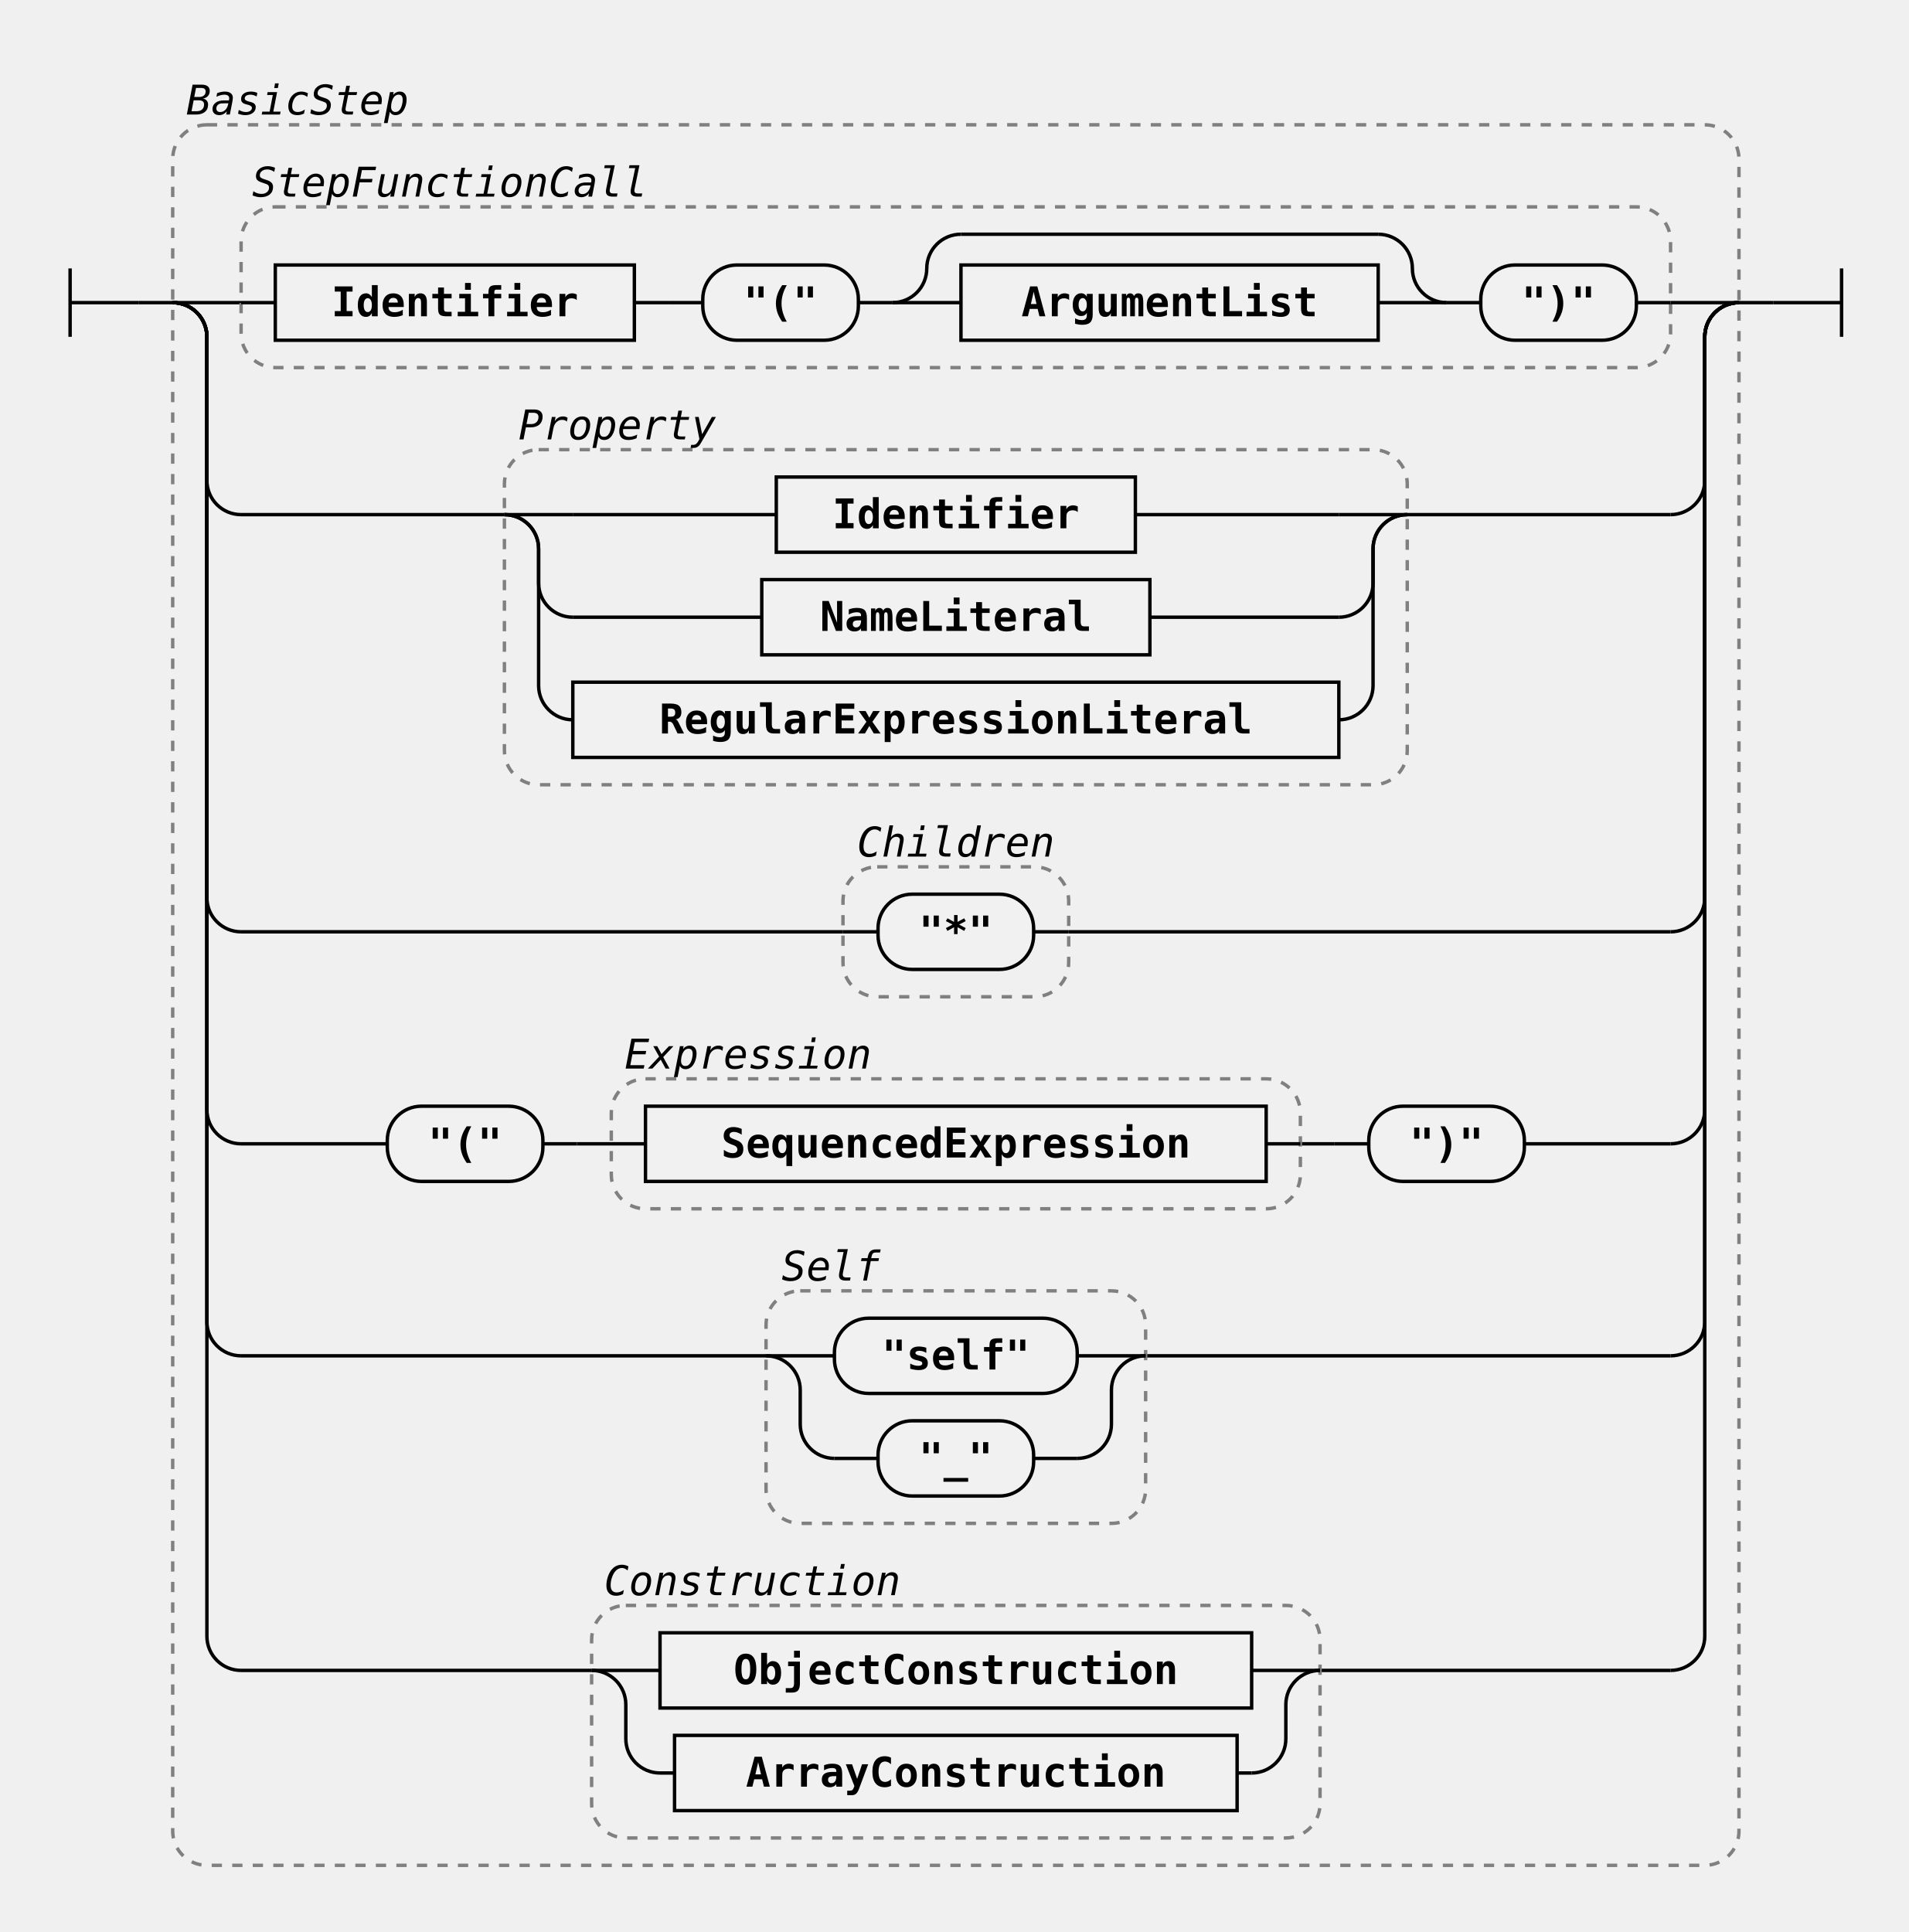
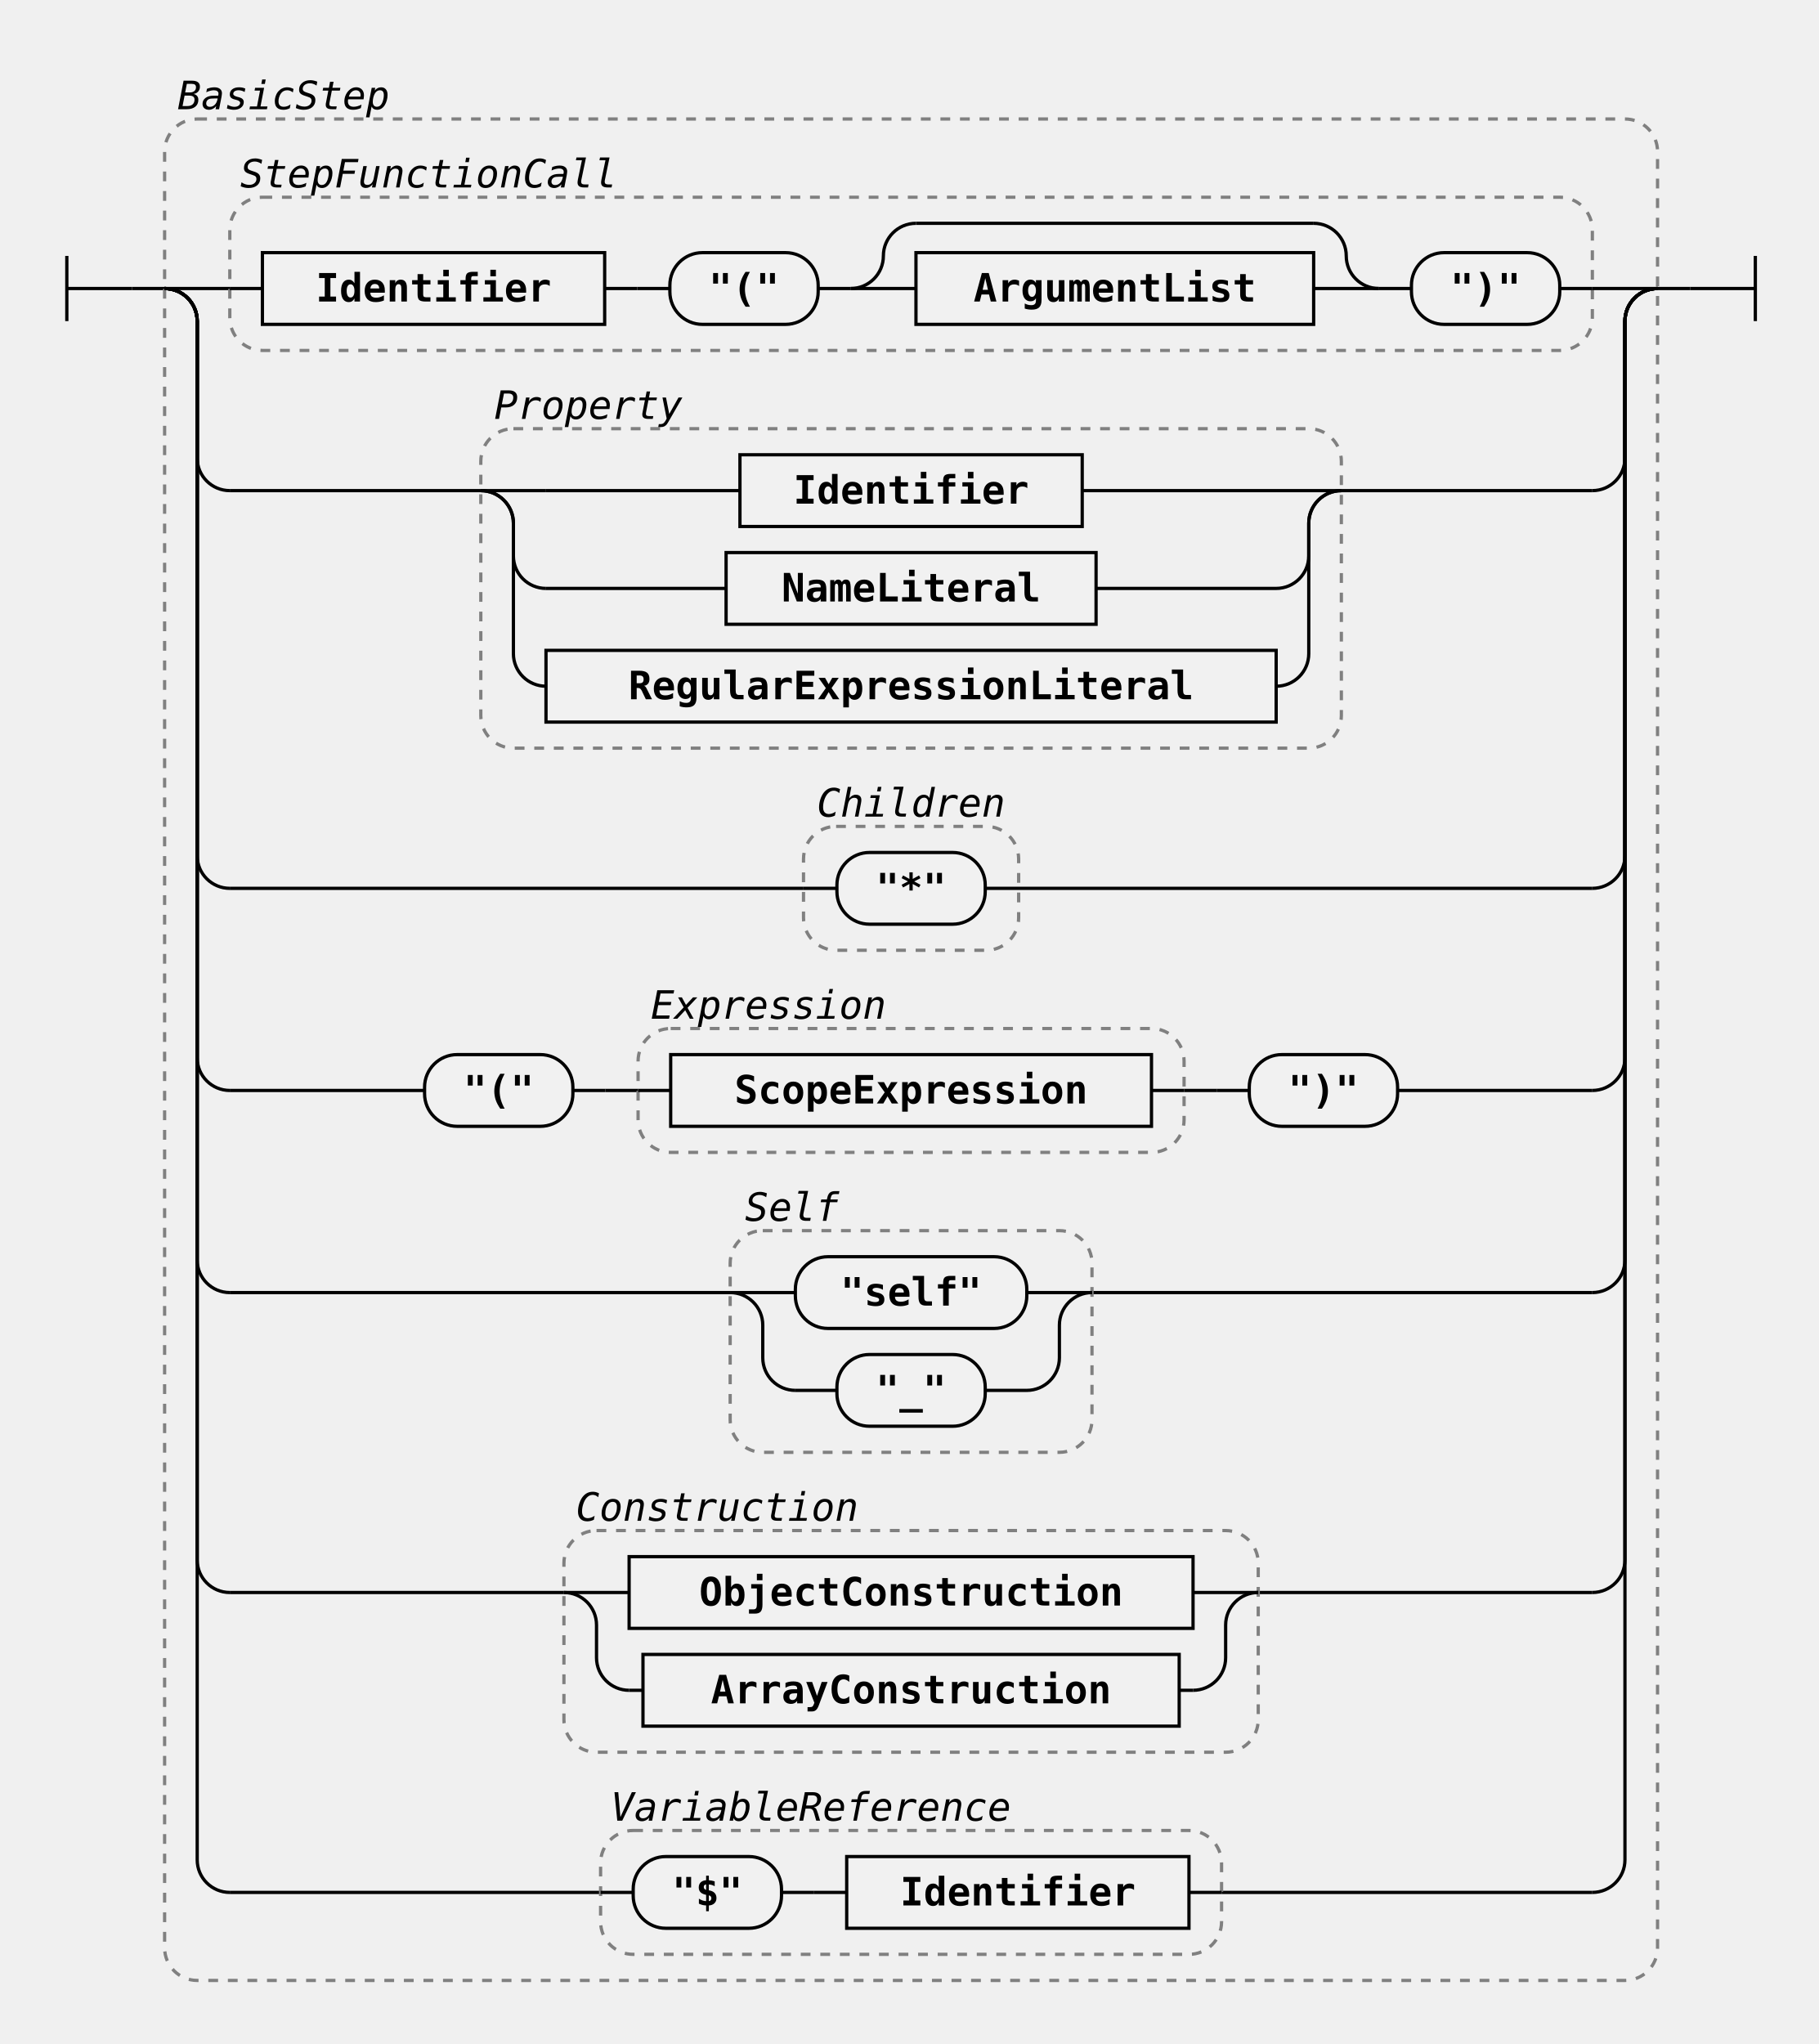
- <svg xmlns="http://www.w3.org/2000/svg" class="railroad-diagram" width="558" height="565" viewBox="0 0 558 565">
+ <svg xmlns="http://www.w3.org/2000/svg" class="railroad-diagram" width="558" height="627" viewBox="0 0 558 627">
  <g transform="translate(.5 .5)">
    <g class="Start">
      <path d="M20 78v20m0 -10h20" />
    </g>
    <path d="M40 88h10" />
    <g class="Group rule">
      <path d="M50 88h0" />
      <path d="M508 88h0" />
-       <rect x="50" y="36" width="458" height="509" rx="10" ry="10" class="group-box" />
+       <rect x="50" y="36" width="458" height="571" rx="10" ry="10" class="group-box" />
      <g class="Choice">
        <path d="M50 88h0" />
        <path d="M508 88h0" />
        <path d="M50 88h20" />
        <g class="Group rule">
          <path d="M70 88h0" />
          <path d="M488 88h0" />
          <rect x="70" y="60" width="418" height="47" rx="10" ry="10" class="group-box" />
          <g class="Sequence">
            <path d="M70 88h10" />
            <path d="M478 88h10" />
            <path d="M185 88h10" />
            <g class="non-terminal rule-ref">
              <path d="M80 88h0" />
              <path d="M185 88h0" />
              <rect x="80" y="77" width="105" height="22" />
              <text x="132.5" y="92">Identifier</text>
            </g>
            <path d="M195 88h10" />
            <path d="M250.5 88h10" />
            <g class="terminal literal">
              <path d="M205 88h0" />
              <path d="M250.5 88h0" />
              <rect x="205" y="77" width="45.5" height="22" rx="10" ry="10" />
              <text x="227.75" y="92">"("</text>
            </g>
            <g class="Choice">
              <path d="M260.5 88h0" />
              <path d="M422.5 88h0" />
              <path d="M260.5 88a10 10 0 0 0 10 -10v0a10 10 0 0 1 10 -10" />
              <g class="Skip">
                <path d="M280.5 68h122" />
              </g>
              <path d="M402.5 68a10 10 0 0 1 10 10v0a10 10 0 0 0 10 10" />
              <path d="M260.5 88h20" />
              <g class="non-terminal rule-ref">
                <path d="M280.5 88h0" />
                <path d="M402.5 88h0" />
                <rect x="280.5" y="77" width="122" height="22" />
                <text x="341.5" y="92">ArgumentList</text>
              </g>
              <path d="M402.5 88h20" />
            </g>
            <path d="M422.5 88h10" />
            <g class="terminal literal">
              <path d="M432.5 88h0" />
              <path d="M478 88h0" />
              <rect x="432.5" y="77" width="45.5" height="22" rx="10" ry="10" />
              <text x="455.25" y="92">")"</text>
            </g>
          </g>
          <g class="comment">
            <path d="M70 52h0" />
            <path d="M192 52h0" />
            <text x="131" y="57" class="comment">StepFunctionCall</text>
          </g>
        </g>
        <path d="M488 88h20" />
        <path d="M50 88a10 10 0 0 1 10 10v42a10 10 0 0 0 10 10" />
        <g class="Group rule">
          <path d="M70 150h77" />
          <path d="M411 150h77" />
          <rect x="147" y="131" width="264" height="98" rx="10" ry="10" class="group-box" />
          <g class="Choice">
            <path d="M147 150h0" />
            <path d="M411 150h0" />
            <path d="M147 150h20" />
            <g class="non-terminal rule-ref">
              <path d="M167 150h59.5" />
              <path d="M331.5 150h59.5" />
              <rect x="226.5" y="139" width="105" height="22" />
              <text x="279" y="154">Identifier</text>
            </g>
            <path d="M391 150h20" />
            <path d="M147 150a10 10 0 0 1 10 10v10a10 10 0 0 0 10 10" />
            <g class="non-terminal rule-ref">
              <path d="M167 180h55.25" />
              <path d="M335.75 180h55.25" />
              <rect x="222.25" y="169" width="113.5" height="22" />
              <text x="279" y="184">NameLiteral</text>
            </g>
            <path d="M391 180a10 10 0 0 0 10 -10v-10a10 10 0 0 1 10 -10" />
            <path d="M147 150a10 10 0 0 1 10 10v40a10 10 0 0 0 10 10" />
            <g class="non-terminal rule-ref">
              <path d="M167 210h0" />
              <path d="M391 210h0" />
              <rect x="167" y="199" width="224" height="22" />
              <text x="279" y="214">RegularExpressionLiteral</text>
            </g>
            <path d="M391 210a10 10 0 0 0 10 -10v-40a10 10 0 0 1 10 -10" />
          </g>
          <g class="comment">
            <path d="M147 123h0" />
            <path d="M213 123h0" />
            <text x="180" y="128" class="comment">Property</text>
          </g>
        </g>
        <path d="M488 150a10 10 0 0 0 10 -10v-42a10 10 0 0 1 10 -10" />
        <path d="M50 88a10 10 0 0 1 10 10v164a10 10 0 0 0 10 10" />
        <g class="Group rule">
          <path d="M70 272h176" />
          <path d="M312 272h176" />
          <rect x="246" y="253" width="66" height="38" rx="10" ry="10" class="group-box" />
          <g class="terminal literal">
            <path d="M246 272h10.25" />
            <path d="M301.75 272h10.25" />
            <rect x="256.25" y="261" width="45.5" height="22" rx="10" ry="10" />
            <text x="279" y="276">"*"</text>
          </g>
          <g class="comment">
            <path d="M246 245h0" />
            <path d="M312 245h0" />
            <text x="279" y="250" class="comment">Children</text>
          </g>
        </g>
        <path d="M488 272a10 10 0 0 0 10 -10v-164a10 10 0 0 1 10 -10" />
        <path d="M50 88a10 10 0 0 1 10 10v226a10 10 0 0 0 10 10" />
        <g class="Sequence">
-           <path d="M70 334h42.75" />
-           <path d="M445.25 334h42.75" />
-           <path d="M158.25 334h10" />
+           <path d="M70 334h59.75" />
+           <path d="M428.25 334h59.75" />
+           <path d="M175.25 334h10" />
          <g class="terminal literal">
-             <path d="M112.75 334h0" />
-             <path d="M158.25 334h0" />
-             <rect x="112.75" y="323" width="45.5" height="22" rx="10" ry="10" />
-             <text x="135.5" y="338">"("</text>
-           </g>
-           <path d="M168.25 334h10" />
-           <path d="M379.75 334h10" />
+             <path d="M129.75 334h0" />
+             <path d="M175.25 334h0" />
+             <rect x="129.75" y="323" width="45.5" height="22" rx="10" ry="10" />
+             <text x="152.5" y="338">"("</text>
+           </g>
+           <path d="M185.25 334h10" />
+           <path d="M362.75 334h10" />
          <g class="Group rule">
-             <path d="M178.25 334h0" />
-             <path d="M379.75 334h0" />
-             <rect x="178.25" y="315" width="201.5" height="38" rx="10" ry="10" class="group-box" />
-             <g class="non-terminal rule-ref">
-               <path d="M178.25 334h10" />
-               <path d="M369.75 334h10" />
-               <rect x="188.25" y="323" width="181.5" height="22" />
-               <text x="279" y="338">SequencedExpression</text>
+             <path d="M195.25 334h0" />
+             <path d="M362.75 334h0" />
+             <rect x="195.25" y="315" width="167.5" height="38" rx="10" ry="10" class="group-box" />
+             <g class="non-terminal rule-ref">
+               <path d="M195.25 334h10" />
+               <path d="M352.75 334h10" />
+               <rect x="205.25" y="323" width="147.5" height="22" />
+               <text x="279" y="338">ScopeExpression</text>
            </g>
            <g class="comment">
-               <path d="M178.25 307h0" />
-               <path d="M258.25 307h0" />
-               <text x="218.25" y="312" class="comment">Expression</text>
-             </g>
-           </g>
-           <path d="M389.75 334h10" />
+               <path d="M195.25 307h0" />
+               <path d="M275.25 307h0" />
+               <text x="235.25" y="312" class="comment">Expression</text>
+             </g>
+           </g>
+           <path d="M372.75 334h10" />
          <g class="terminal literal">
-             <path d="M399.75 334h0" />
-             <path d="M445.25 334h0" />
-             <rect x="399.75" y="323" width="45.5" height="22" rx="10" ry="10" />
-             <text x="422.5" y="338">")"</text>
+             <path d="M382.75 334h0" />
+             <path d="M428.25 334h0" />
+             <rect x="382.75" y="323" width="45.5" height="22" rx="10" ry="10" />
+             <text x="405.5" y="338">")"</text>
          </g>
        </g>
        <path d="M488 334a10 10 0 0 0 10 -10v-226a10 10 0 0 1 10 -10" />
        <path d="M50 88a10 10 0 0 1 10 10v288a10 10 0 0 0 10 10" />
        <g class="Group rule">
          <path d="M70 396h153.5" />
          <path d="M334.5 396h153.5" />
          <rect x="223.5" y="377" width="111" height="68" rx="10" ry="10" class="group-box" />
          <g class="Choice">
            <path d="M223.5 396h0" />
            <path d="M334.5 396h0" />
            <path d="M223.5 396h20" />
            <g class="terminal literal">
              <path d="M243.5 396h0" />
              <path d="M314.5 396h0" />
              <rect x="243.5" y="385" width="71" height="22" rx="10" ry="10" />
              <text x="279" y="400">"self"</text>
            </g>
            <path d="M314.5 396h20" />
            <path d="M223.5 396a10 10 0 0 1 10 10v10a10 10 0 0 0 10 10" />
            <g class="terminal literal">
              <path d="M243.5 426h12.75" />
              <path d="M301.75 426h12.75" />
              <rect x="256.25" y="415" width="45.5" height="22" rx="10" ry="10" />
              <text x="279" y="430">"_"</text>
            </g>
            <path d="M314.5 426a10 10 0 0 0 10 -10v-10a10 10 0 0 1 10 -10" />
          </g>
          <g class="comment">
            <path d="M223.5 369h0" />
            <path d="M261.5 369h0" />
            <text x="242.5" y="374" class="comment">Self</text>
          </g>
        </g>
        <path d="M488 396a10 10 0 0 0 10 -10v-288a10 10 0 0 1 10 -10" />
        <path d="M50 88a10 10 0 0 1 10 10v380a10 10 0 0 0 10 10" />
        <g class="Group rule">
          <path d="M70 488h102.5" />
          <path d="M385.5 488h102.5" />
          <rect x="172.5" y="469" width="213" height="68" rx="10" ry="10" class="group-box" />
          <g class="Choice">
            <path d="M172.5 488h0" />
            <path d="M385.5 488h0" />
            <path d="M172.5 488h20" />
            <g class="non-terminal rule-ref">
              <path d="M192.5 488h0" />
              <path d="M365.5 488h0" />
              <rect x="192.5" y="477" width="173" height="22" />
              <text x="279" y="492">ObjectConstruction</text>
            </g>
            <path d="M365.5 488h20" />
            <path d="M172.5 488a10 10 0 0 1 10 10v10a10 10 0 0 0 10 10" />
            <g class="non-terminal rule-ref">
              <path d="M192.5 518h4.25" />
              <path d="M361.25 518h4.25" />
              <rect x="196.75" y="507" width="164.5" height="22" />
              <text x="279" y="522">ArrayConstruction</text>
            </g>
            <path d="M365.5 518a10 10 0 0 0 10 -10v-10a10 10 0 0 1 10 -10" />
          </g>
          <g class="comment">
            <path d="M172.5 461h0" />
            <path d="M266.5 461h0" />
            <text x="219.5" y="466" class="comment">Construction</text>
          </g>
        </g>
        <path d="M488 488a10 10 0 0 0 10 -10v-380a10 10 0 0 1 10 -10" />
+         <path d="M50 88a10 10 0 0 1 10 10v472a10 10 0 0 0 10 10" />
+         <g class="Group rule">
+           <path d="M70 580h113.75" />
+           <path d="M374.25 580h113.75" />
+           <rect x="183.75" y="561" width="190.5" height="38" rx="10" ry="10" class="group-box" />
+           <g class="Sequence">
+             <path d="M183.75 580h10" />
+             <path d="M364.25 580h10" />
+             <path d="M239.25 580h10" />
+             <g class="terminal literal">
+               <path d="M193.75 580h0" />
+               <path d="M239.25 580h0" />
+               <rect x="193.75" y="569" width="45.5" height="22" rx="10" ry="10" />
+               <text x="216.5" y="584">"$"</text>
+             </g>
+             <path d="M249.25 580h10" />
+             <g class="non-terminal rule-ref">
+               <path d="M259.25 580h0" />
+               <path d="M364.25 580h0" />
+               <rect x="259.25" y="569" width="105" height="22" />
+               <text x="311.75" y="584">Identifier</text>
+             </g>
+           </g>
+           <g class="comment">
+             <path d="M183.75 553h0" />
+             <path d="M312.75 553h0" />
+             <text x="248.25" y="558" class="comment">VariableReference</text>
+           </g>
+         </g>
+         <path d="M488 580a10 10 0 0 0 10 -10v-472a10 10 0 0 1 10 -10" />
      </g>
      <g class="comment">
        <path d="M50 28h0" />
        <path d="M123 28h0" />
        <text x="86.5" y="33" class="comment">BasicStep</text>
      </g>
    </g>
    <path d="M508 88h10" />
    <path class="End" d="M 518 88 h 20 m 0 -10 v 20" />
  </g>
  <style>.ruleId {
  color: black;
  font-weight: bold;
}

.mainRule {}

.subRule {}

.subRuleAnchor {
  /* font-weight: bolder; */
  /* fill: green; */
  /* font-size: 110%;
  font-style: normal */
}

.parent {
  font-family: Verdana, Arial, Helvetica, sans-serif;
  font-size: 14px;
}

/* , .railroad-diagram */
.svg {
  display: flex;
  align-items: center;
  justify-content: center;
}

.test {
  background-color: lightgoldenrodyellow;
}


/* --------------------------------- svg styles ---------------------------------------- */

/* tspan {
  fill: blue
} */

svg.railroad-diagram {
  /*background-color: hsl(30,20%,95%);*/
  background-color: white;
}

.railroad-diagram path {
  stroke-width: 1;
  stroke: black;
  fill: rgba(0, 0, 0, 0);
}

text {
  font: bold 12px monospace;
  text-anchor: middle;
  white-space: pre;
}

text.diagram-text {
  font-size: 12px;
}

text.diagram-arrow {
  font-size: 14px;
}

text.label {
  text-anchor: start;
}

text.comment {
  font: italic 12px monospace;
}

g.non-terminal text {
  /*font-style: italic;*/
}

rect {
  stroke-width: 1;
  stroke: black;
  fill: rgb(241, 241, 241);
}

rect.group-box {
  stroke: gray;
  stroke-dasharray: 3 3;
  fill: none;
}

path.diagram-text {
  stroke-width: 3;
  stroke: black;
  fill: white;
  cursor: help;
}

.decision path {
  fill: #ccc;
}

g.diagram-text:hover path.diagram-text {
  fill: #eee;
}

text.repeat-text {
  font: italic 12px monospace;
  text-anchor: end;
}

.repeat-box&gt;rect.group-box {
  stroke: gray;
  stroke-width: 2;
  stroke-dasharray: 1 5;
  fill: none;
}

.delimiter&gt;rect.group-box {
  stroke: gray;
  stroke-width: 2;
  stroke-dasharray: 1 5;
  fill: none;
}</style>
</svg>
